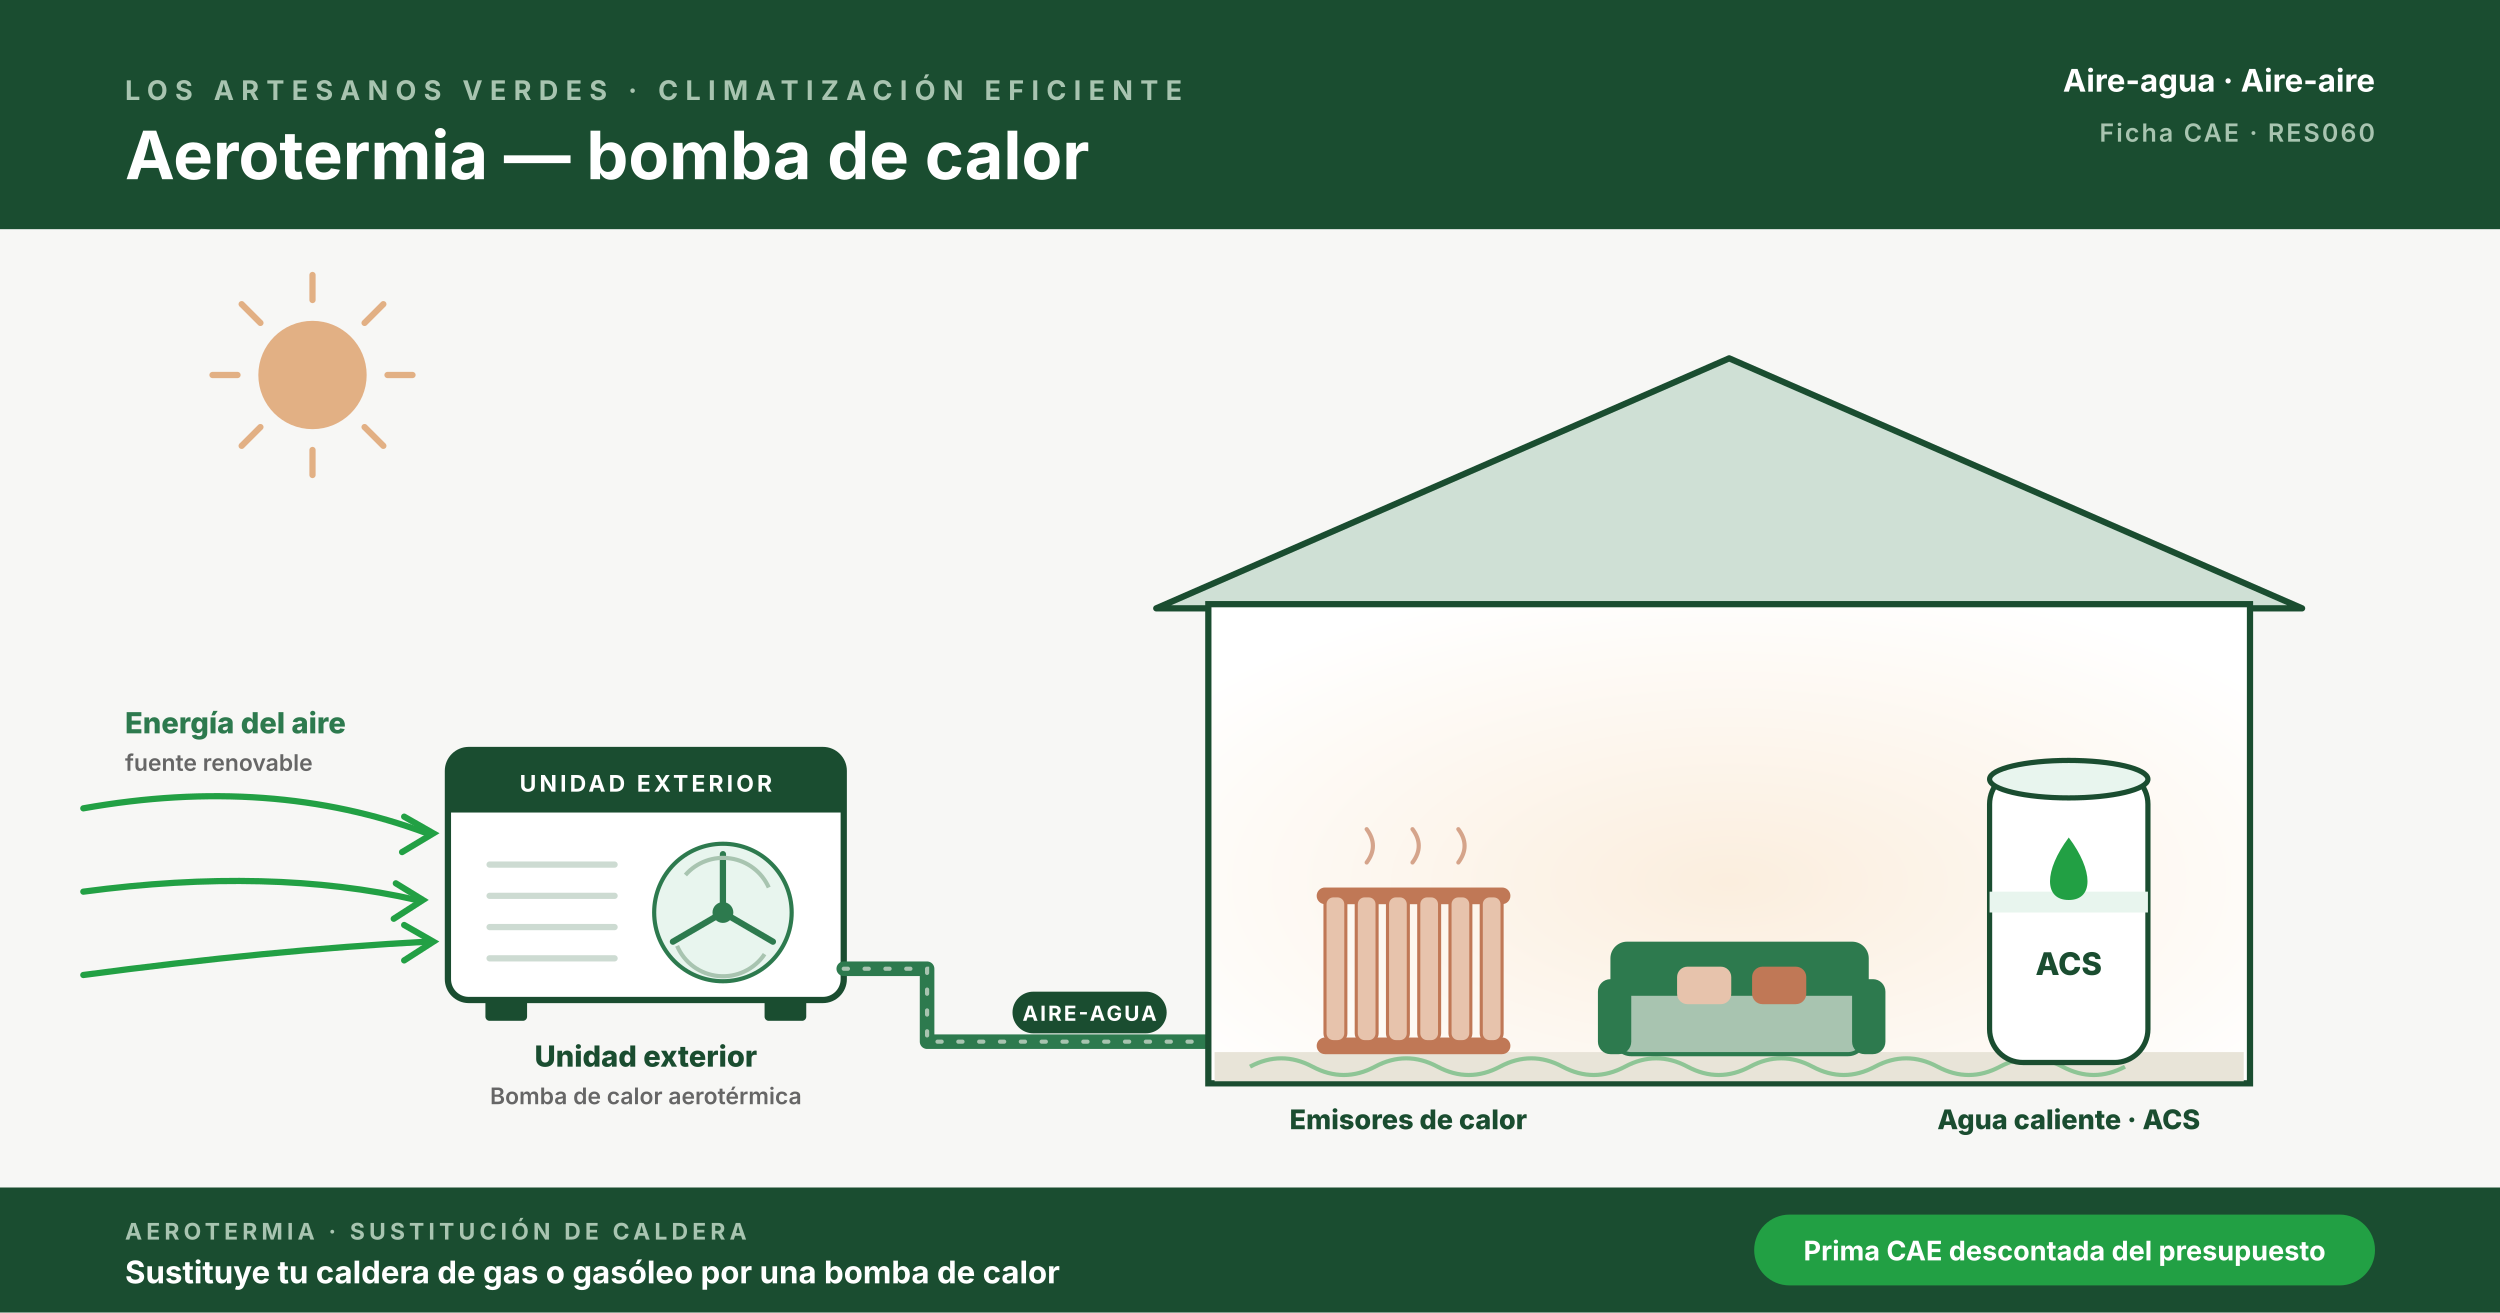
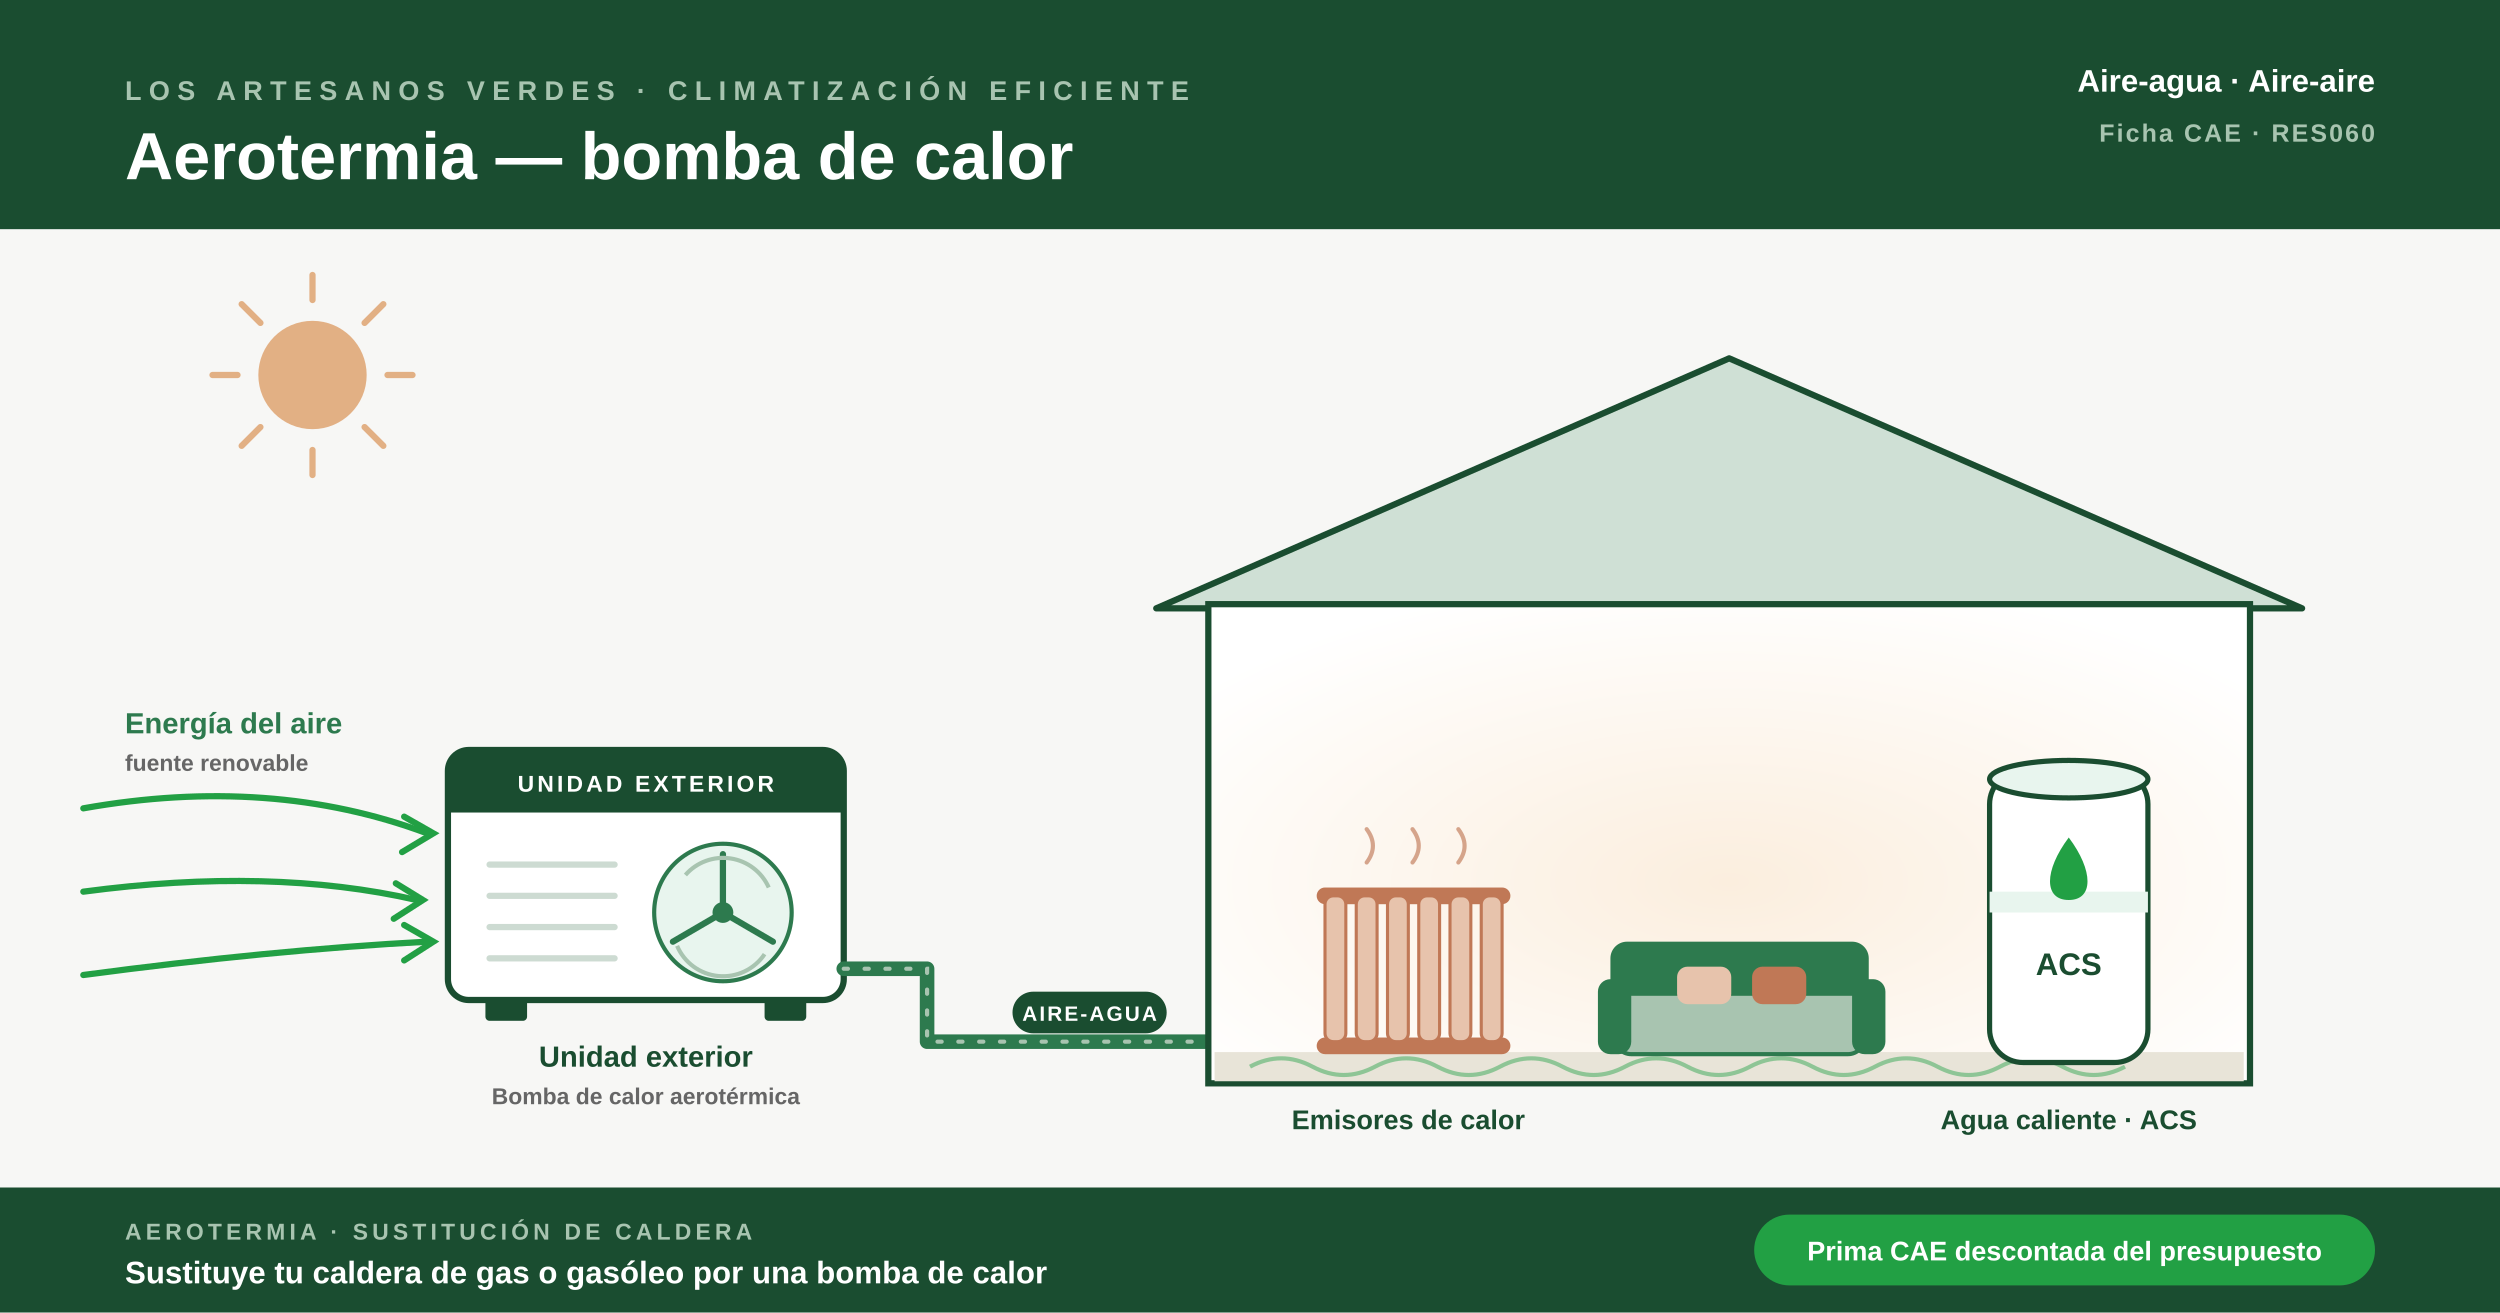
- <svg xmlns="http://www.w3.org/2000/svg" viewBox="0 0 1200 630" width="100%" preserveAspectRatio="xMidYMid meet" role="img" aria-labelledby="ah-title ah-desc" font-family="Manrope, -apple-system, sans-serif">
+ <svg xmlns="http://www.w3.org/2000/svg" viewBox="0 0 1200 630" width="100%" preserveAspectRatio="xMidYMid meet" role="img" aria-labelledby="ah-title ah-desc" font-family="'Source Sans 3', -apple-system, 'Segoe UI', Arial, sans-serif">
  <defs>
    <radialGradient id="ah-warm" cx="50%" cy="58%" r="65%">
      <stop offset="0%" stop-color="#fbeede" />
      <stop offset="100%" stop-color="#ffffff" />
    </radialGradient>
  </defs>
  <rect width="1200" height="630" fill="#f7f7f5" />
  <rect x="0" y="0" width="1200" height="110" fill="#1a4d30" />
  <text x="60" y="48" fill="#a8c4b0" font-size="13" font-weight="700" letter-spacing="3.5">LOS ARTESANOS VERDES · CLIMATIZACIÓN EFICIENTE</text>
  <text x="60" y="86" fill="#ffffff" font-size="32" font-weight="700">Aerotermia — bomba de calor</text>
  <text x="1140" y="44" fill="#ffffff" font-size="15" font-weight="700" text-anchor="end">Aire-agua · Aire-aire</text>
  <text x="1140" y="68" fill="#a8c4b0" font-size="12" font-weight="600" letter-spacing="1" text-anchor="end">Ficha CAE · RES060</text>
  <g opacity="0.9">
    <circle cx="150" cy="180" r="26" fill="#e0a878" />
    <g stroke="#e0a878" stroke-width="3" stroke-linecap="round">
      <line x1="150" y1="132" x2="150" y2="144" />
      <line x1="150" y1="216" x2="150" y2="228" />
      <line x1="102" y1="180" x2="114" y2="180" />
      <line x1="186" y1="180" x2="198" y2="180" />
      <line x1="116" y1="146" x2="125" y2="155" />
      <line x1="175" y1="205" x2="184" y2="214" />
      <line x1="184" y1="146" x2="175" y2="155" />
      <line x1="125" y1="205" x2="116" y2="214" />
    </g>
  </g>
  <g fill="none" stroke="#22a044" stroke-width="3" stroke-linecap="round">
    <path d="M 40 388 Q 130 372 205 400" />
    <path d="M 40 428 Q 130 416 200 432" />
    <path d="M 40 468 Q 130 456 205 452" />
    <path d="M 194 392 L 208 400 L 193 409" />
    <path d="M 190 424 L 203 432 L 189 441" />
    <path d="M 194 444 L 208 452 L 194 461" />
  </g>
  <text x="60" y="352" fill="#2d7a4e" font-size="14" font-weight="800">Energía del aire</text>
  <text x="60" y="370" fill="#666" font-size="11" font-weight="600">fuente renovable</text>
  <g transform="translate(215, 360)">
    <rect x="18" y="118" width="20" height="12" rx="2" fill="#1a4d30" />
    <rect x="152" y="118" width="20" height="12" rx="2" fill="#1a4d30" />
    <rect x="0" y="0" width="190" height="120" rx="10" fill="#ffffff" stroke="#1a4d30" stroke-width="3" />
    <path d="M 0 30 L 0 10 Q 0 0 10 0 L 180 0 Q 190 0 190 10 L 190 30 Z" fill="#1a4d30" />
    <text x="95" y="20" fill="#ffffff" font-size="11" font-weight="700" letter-spacing="1.5" text-anchor="middle">UNIDAD EXTERIOR</text>
    <g stroke="#cddbd2" stroke-width="3" stroke-linecap="round">
      <line x1="20" y1="55" x2="80" y2="55" />
      <line x1="20" y1="70" x2="80" y2="70" />
      <line x1="20" y1="85" x2="80" y2="85" />
      <line x1="20" y1="100" x2="80" y2="100" />
    </g>
    <circle cx="132" cy="78" r="33" fill="#e8f5ee" stroke="#2d7a4e" stroke-width="2" />
    <g stroke="#2d7a4e" stroke-width="3" stroke-linecap="round">
      <line x1="132" y1="78" x2="132" y2="50" />
      <line x1="132" y1="78" x2="156" y2="92" />
      <line x1="132" y1="78" x2="108" y2="92" />
    </g>
    <g fill="none" stroke="#a8c4b0" stroke-width="2">
      <path d="M 114 60 A 24 24 0 0 1 154 66" />
      <path d="M 152 98 A 24 24 0 0 1 110 94" />
    </g>
    <circle cx="132" cy="78" r="5" fill="#2d7a4e" />
  </g>
  <text x="310" y="512" fill="#1a4d30" font-size="14" font-weight="800" text-anchor="middle">Unidad exterior</text>
  <text x="310" y="530" fill="#666" font-size="11" font-weight="600" text-anchor="middle">Bomba de calor aerotérmica</text>
  <path d="M 405 465 H 445 V 500 H 995" fill="none" stroke="#2d7a4e" stroke-width="7" stroke-linecap="round" stroke-linejoin="round" />
  <path d="M 405 465 H 445 V 500 H 995" fill="none" stroke="#a8c4b0" stroke-width="2" stroke-dasharray="2 8" stroke-linecap="round" />
  <g transform="translate(486, 476)">
    <rect x="0" y="0" width="74" height="20" rx="10" fill="#1a4d30" />
    <text x="37" y="14" fill="#ffffff" font-size="10" font-weight="700" letter-spacing="1" text-anchor="middle">AIRE-AGUA</text>
  </g>
  <path d="M 555 292 L 830 172 L 1105 292 Z" fill="#cfe0d5" stroke="#1a4d30" stroke-width="3" stroke-linejoin="round" />
  <rect x="580" y="290" width="500" height="230" fill="url(#ah-warm)" stroke="#1a4d30" stroke-width="3" />
  <rect x="583" y="505" width="494" height="14" fill="#e8e4d8" />
  <path d="M 600 512 q 15 -8 30 0 t 30 0 t 30 0 t 30 0 t 30 0 t 30 0 t 30 0 t 30 0 t 30 0 t 30 0 t 30 0 t 30 0 t 30 0 t 30 0" fill="none" stroke="#22a044" stroke-width="2" opacity="0.45" />
  <g transform="translate(636, 432)">
    <rect x="-4" y="-6" width="93" height="8" rx="4" fill="#c07856" />
    <rect x="-4" y="66" width="93" height="8" rx="4" fill="#c07856" />
    <g fill="#e7c3ac" stroke="#c07856" stroke-width="1.5">
      <rect x="0" y="-2" width="10" height="70" rx="4" />
      <rect x="15" y="-2" width="10" height="70" rx="4" />
      <rect x="30" y="-2" width="10" height="70" rx="4" />
      <rect x="45" y="-2" width="10" height="70" rx="4" />
      <rect x="60" y="-2" width="10" height="70" rx="4" />
      <rect x="75" y="-2" width="10" height="70" rx="4" />
    </g>
    <g fill="none" stroke="#c07856" stroke-width="2" stroke-linecap="round" opacity="0.65">
      <path d="M 20 -18 q 6 -8 0 -16" />
      <path d="M 42 -18 q 6 -8 0 -16" />
      <path d="M 64 -18 q 6 -8 0 -16" />
    </g>
  </g>
  <text x="676" y="542" fill="#1a4d30" font-size="13" font-weight="800" text-anchor="middle">Emisores de calor</text>
  <g transform="translate(775, 452)">
    <rect x="0" y="20" width="120" height="34" rx="8" fill="#a8c4b0" stroke="#2d7a4e" stroke-width="2" />
    <rect x="-2" y="0" width="124" height="26" rx="8" fill="#2d7a4e" />
    <rect x="-8" y="18" width="16" height="36" rx="6" fill="#2d7a4e" />
    <rect x="114" y="18" width="16" height="36" rx="6" fill="#2d7a4e" />
    <rect x="30" y="12" width="26" height="18" rx="5" fill="#e7c3ac" />
    <rect x="66" y="12" width="26" height="18" rx="5" fill="#c07856" />
  </g>
  <g transform="translate(955, 358)">
    <rect x="0" y="12" width="76" height="140" rx="16" fill="#ffffff" stroke="#1a4d30" stroke-width="2.5" />
    <ellipse cx="38" cy="16" rx="38" ry="9" fill="#e8f5ee" stroke="#1a4d30" stroke-width="2.5" />
    <rect x="0" y="70" width="76" height="10" fill="#e8f5ee" />
    <path d="M 38 44 C 26 60 26 74 38 74 C 50 74 50 60 38 44 Z" fill="#22a044" />
    <text x="38" y="110" fill="#1a4d30" font-size="15" font-weight="800" text-anchor="middle">ACS</text>
  </g>
  <text x="993" y="542" fill="#1a4d30" font-size="13" font-weight="800" text-anchor="middle">Agua caliente · ACS</text>
  <rect x="0" y="570" width="1200" height="60" fill="#1a4d30" />
  <text x="60" y="595" fill="#a8c4b0" font-size="11" font-weight="700" letter-spacing="2">AEROTERMIA · SUSTITUCIÓN DE CALDERA</text>
  <text x="60" y="616" fill="#ffffff" font-size="15" font-weight="700">Sustituye tu caldera de gas o gasóleo por una bomba de calor</text>
  <g transform="translate(842, 583)">
    <rect x="0" y="0" width="298" height="34" rx="17" fill="#22a044" />
    <text x="149" y="22" fill="#ffffff" font-size="13" font-weight="700" text-anchor="middle">Prima CAE descontada del presupuesto</text>
  </g>
</svg>
